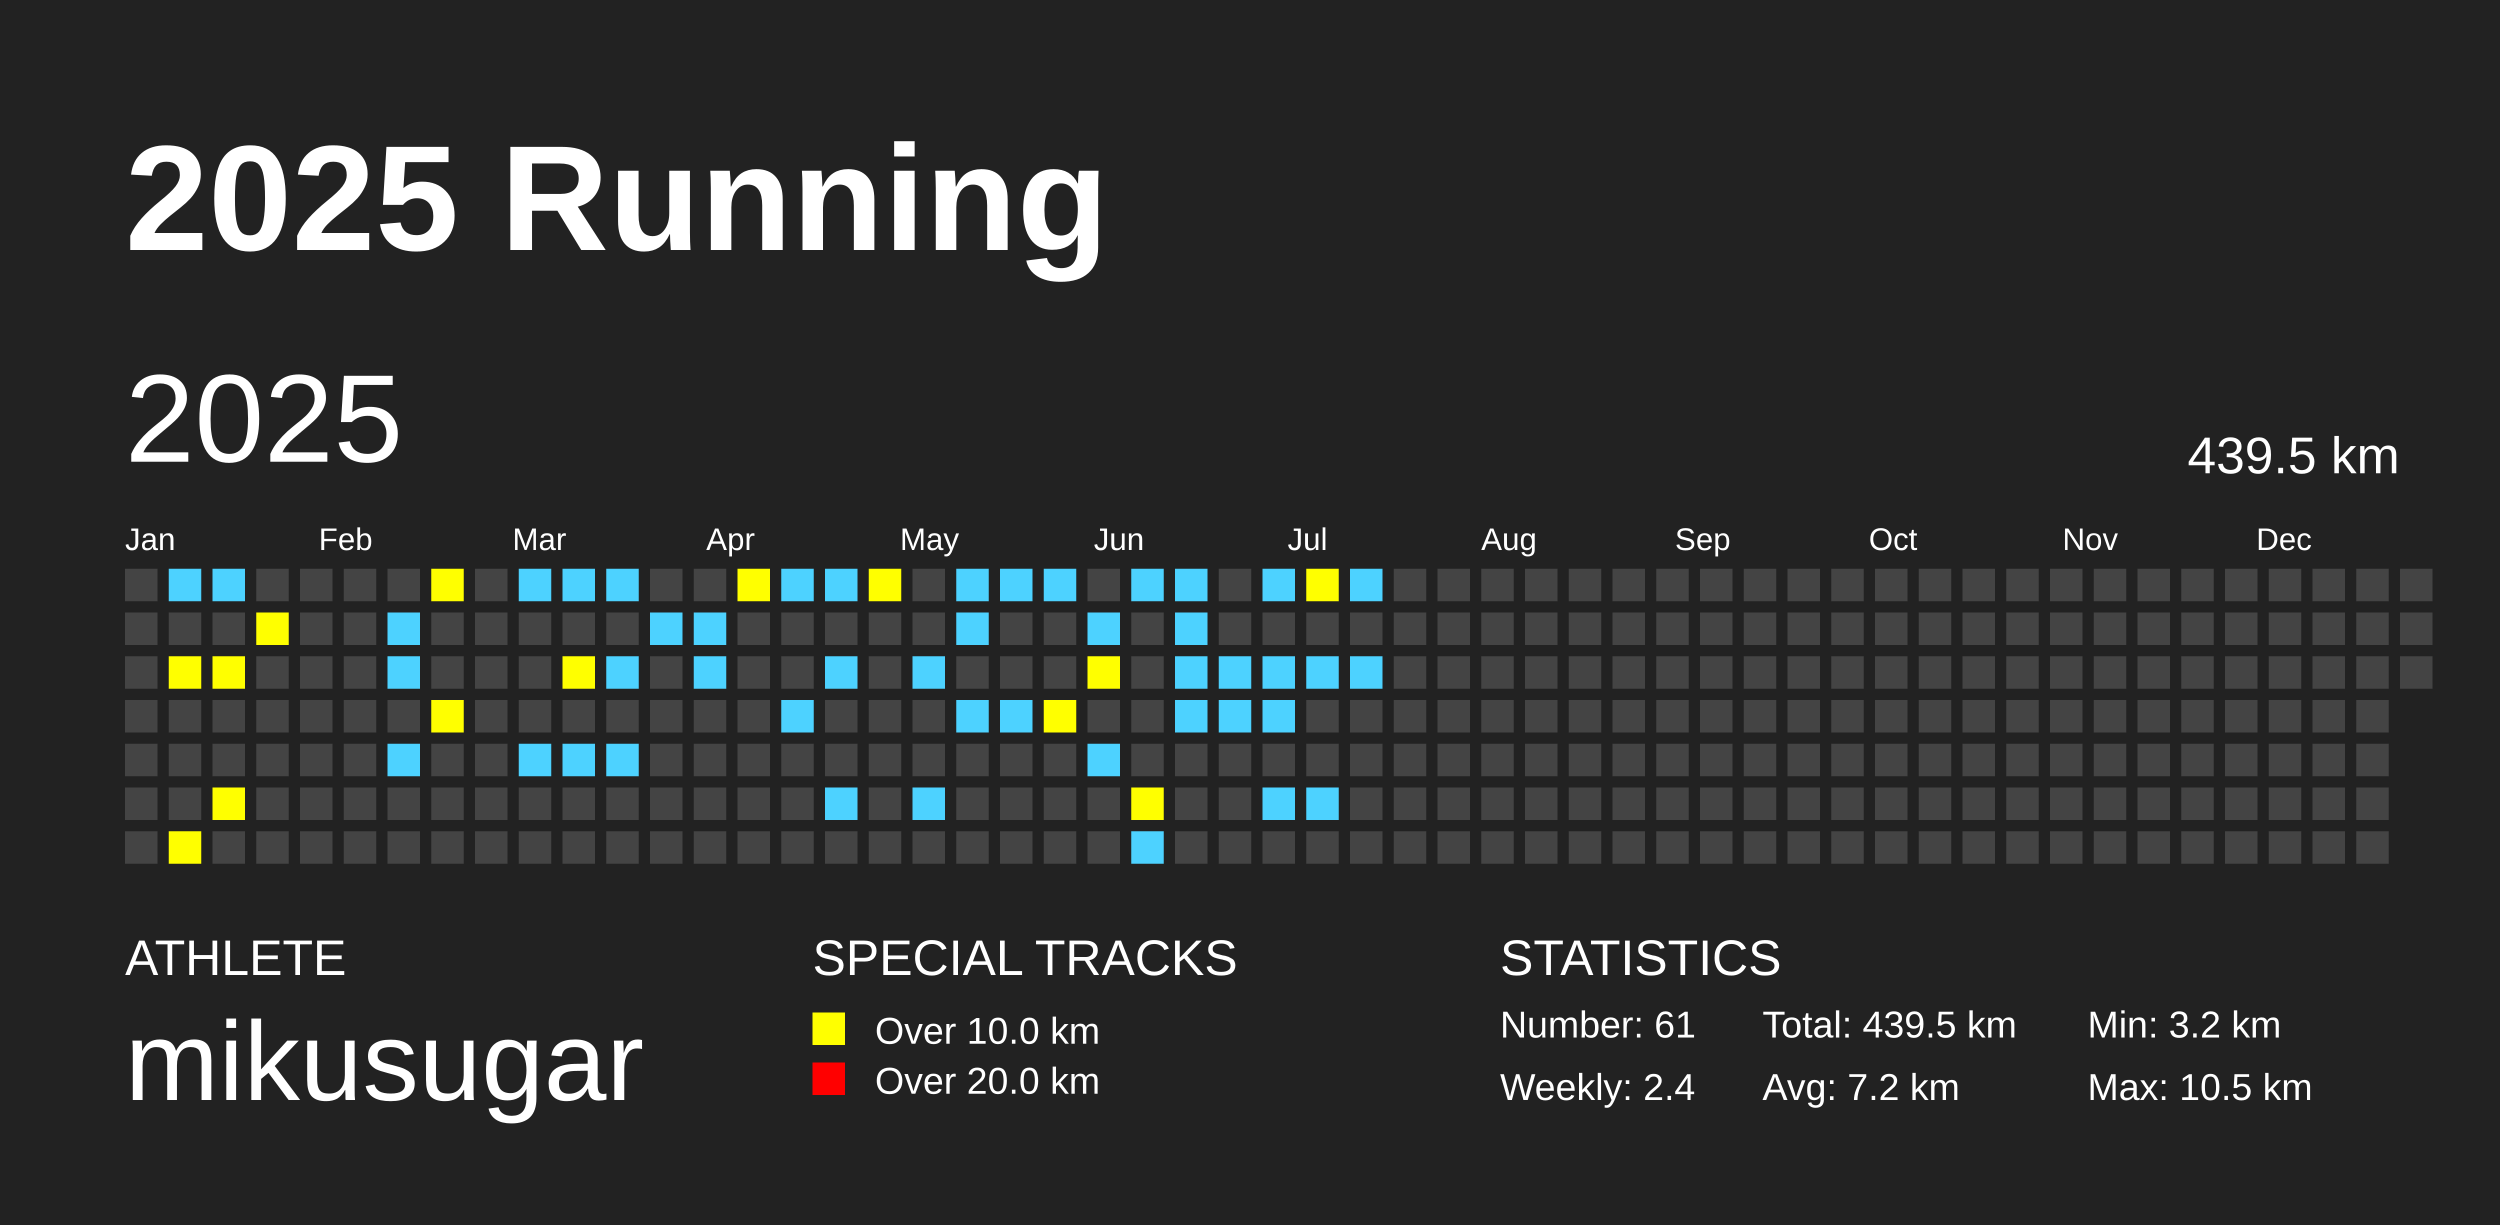
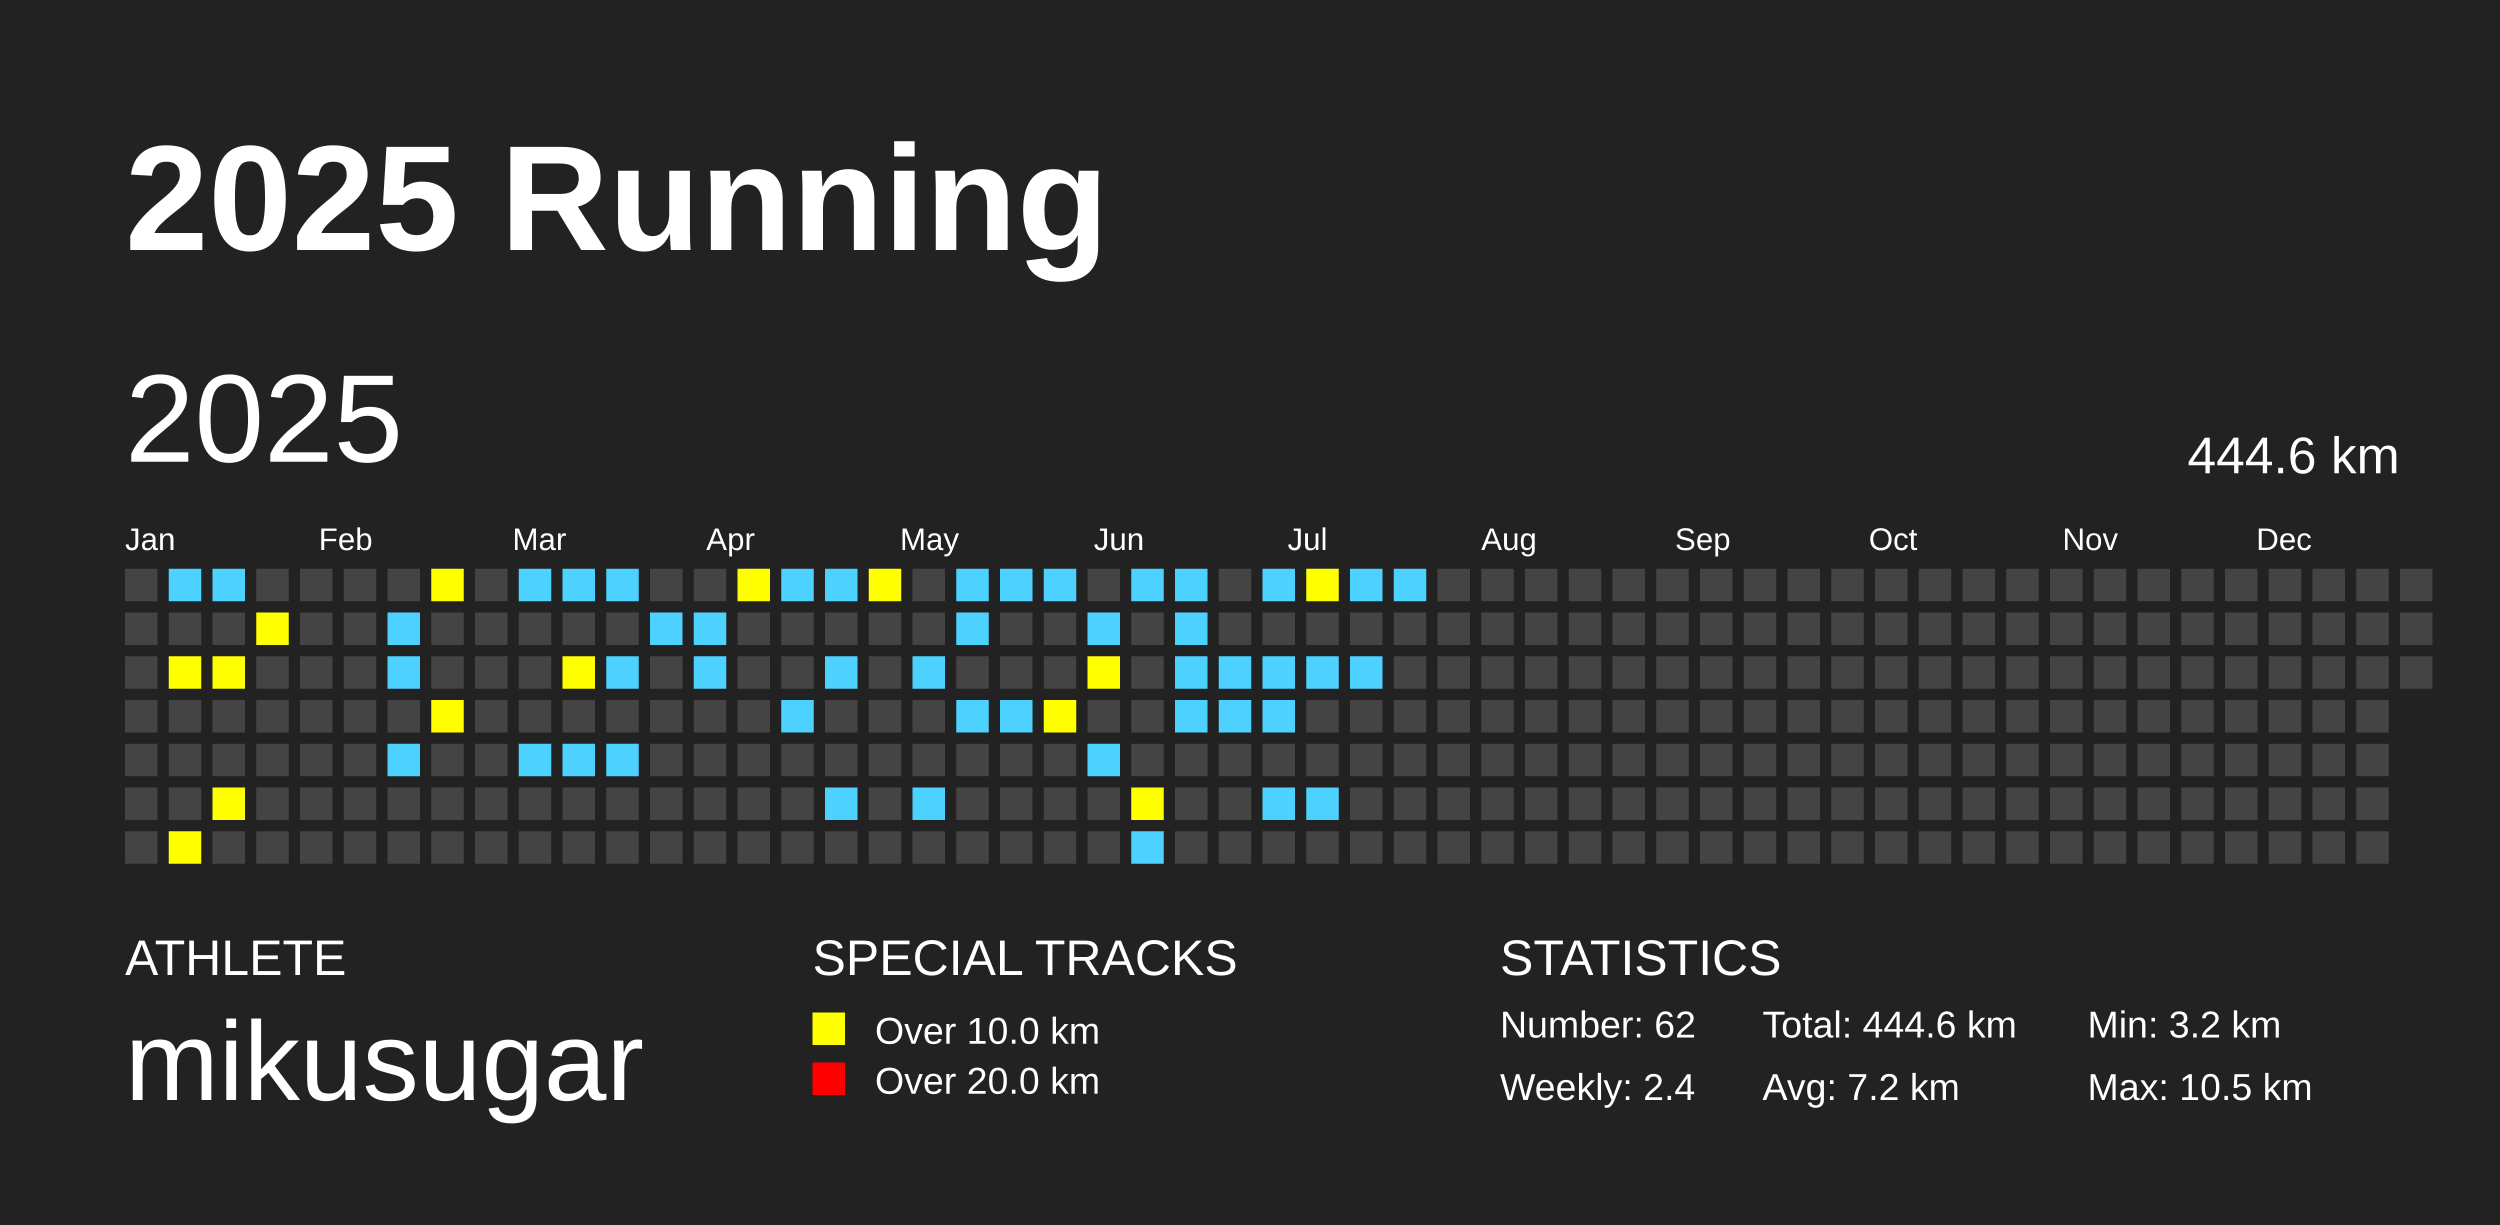
<svg xmlns="http://www.w3.org/2000/svg" baseProfile="full" height="98mm" version="1.1" viewBox="0,0,200,98" width="200mm">
  <defs />
  <rect fill="#222222" height="98" width="200" x="0" y="0" />
  <text fill="#FFFFFF" style="font-size:12px; font-family:Arial; font-weight:bold;" x="10" y="20">2025 Running</text>
  <text fill="#FFFFFF" style="font-size:4px; font-family:Arial" x="10" y="78">ATHLETE</text>
  <text fill="#FFFFFF" style="font-size:9px; font-family:Arial" x="10" y="88">mikusugar</text>
  <text fill="#FFFFFF" style="font-size:4px; font-family:Arial" x="65" y="78">SPECIAL TRACKS</text>
  <rect fill="yellow" height="2.6" width="2.6" x="65" y="81" />
  <text fill="#FFFFFF" style="font-size:3px; font-family:Arial" x="70" y="83.5">Over 10.0 km</text>
  <rect fill="red" height="2.6" width="2.6" x="65" y="85" />
  <text fill="#FFFFFF" style="font-size:3px; font-family:Arial" x="70" y="87.5">Over 20.0 km</text>
  <text fill="#FFFFFF" style="font-size:4px; font-family:Arial" x="120" y="78">STATISTICS</text>
-   <text fill="#FFFFFF" style="font-size:3px; font-family:Arial" x="120" y="83">Number: 61</text>
+   <text fill="#FFFFFF" style="font-size:3px; font-family:Arial" x="120" y="83">Number: 62</text>
  <text fill="#FFFFFF" style="font-size:3px; font-family:Arial" x="120" y="88">Weekly: 2.4</text>
-   <text fill="#FFFFFF" style="font-size:3px; font-family:Arial" x="141" y="83">Total: 439.5 km</text>
+   <text fill="#FFFFFF" style="font-size:3px; font-family:Arial" x="141" y="83">Total: 444.6 km</text>
  <text fill="#FFFFFF" style="font-size:3px; font-family:Arial" x="141" y="88">Avg: 7.2 km</text>
  <text fill="#FFFFFF" style="font-size:3px; font-family:Arial" x="167" y="83">Min: 3.2 km</text>
  <text fill="#FFFFFF" style="font-size:3px; font-family:Arial" x="167" y="88">Max: 10.5 km</text>
  <text dominant-baseline="hanging" fill="#FFFFFF" style="font-size:10.0px; font-family:Arial;" x="10" y="30">2025</text>
-   <text dominant-baseline="hanging" fill="#FFFFFF" style="font-size:4.125px; font-family:Arial;" x="175" y="35">439.5 km</text>
+   <text dominant-baseline="hanging" fill="#FFFFFF" style="font-size:4.125px; font-family:Arial;" x="175" y="35">444.6 km</text>
  <text fill="#FFFFFF" style="font-size:2.5px; font-family:Arial" x="10.0" y="44">Jan</text>
  <text fill="#FFFFFF" style="font-size:2.5px; font-family:Arial" x="25.5" y="44">Feb</text>
  <text fill="#FFFFFF" style="font-size:2.5px; font-family:Arial" x="41.0" y="44">Mar</text>
  <text fill="#FFFFFF" style="font-size:2.5px; font-family:Arial" x="56.5" y="44">Apr</text>
  <text fill="#FFFFFF" style="font-size:2.5px; font-family:Arial" x="72.0" y="44">May</text>
  <text fill="#FFFFFF" style="font-size:2.5px; font-family:Arial" x="87.5" y="44">Jun</text>
  <text fill="#FFFFFF" style="font-size:2.5px; font-family:Arial" x="103.0" y="44">Jul</text>
  <text fill="#FFFFFF" style="font-size:2.5px; font-family:Arial" x="118.5" y="44">Aug</text>
  <text fill="#FFFFFF" style="font-size:2.5px; font-family:Arial" x="134.0" y="44">Sep</text>
  <text fill="#FFFFFF" style="font-size:2.5px; font-family:Arial" x="149.5" y="44">Oct</text>
  <text fill="#FFFFFF" style="font-size:2.5px; font-family:Arial" x="165.0" y="44">Nov</text>
  <text fill="#FFFFFF" style="font-size:2.5px; font-family:Arial" x="180.5" y="44">Dec</text>
  <rect fill="#444444" height="2.6" width="2.6" x="10.0" y="45.5" />
  <rect fill="#444444" height="2.6" width="2.6" x="10.0" y="49.0" />
  <rect fill="#444444" height="2.6" width="2.6" x="10.0" y="52.5" />
  <rect fill="#444444" height="2.6" width="2.6" x="10.0" y="56.0" />
  <rect fill="#444444" height="2.6" width="2.6" x="10.0" y="59.5" />
  <rect fill="#444444" height="2.6" width="2.6" x="10.0" y="63.0" />
  <rect fill="#444444" height="2.6" width="2.6" x="10.0" y="66.5" />
  <rect fill="#4DD2FF" height="2.6" width="2.6" x="13.5" y="45.5" />
  <rect fill="#444444" height="2.6" width="2.6" x="13.5" y="49.0" />
  <rect fill="yellow" height="2.6" width="2.6" x="13.5" y="52.5" />
  <rect fill="#444444" height="2.6" width="2.6" x="13.5" y="56.0" />
  <rect fill="#444444" height="2.6" width="2.6" x="13.5" y="59.5" />
  <rect fill="#444444" height="2.6" width="2.6" x="13.5" y="63.0" />
  <rect fill="yellow" height="2.6" width="2.6" x="13.5" y="66.5" />
  <rect fill="#4DD2FF" height="2.6" width="2.6" x="17.0" y="45.5" />
  <rect fill="#444444" height="2.6" width="2.6" x="17.0" y="49.0" />
  <rect fill="yellow" height="2.6" width="2.6" x="17.0" y="52.5" />
  <rect fill="#444444" height="2.6" width="2.6" x="17.0" y="56.0" />
  <rect fill="#444444" height="2.6" width="2.6" x="17.0" y="59.5" />
  <rect fill="yellow" height="2.6" width="2.6" x="17.0" y="63.0" />
  <rect fill="#444444" height="2.6" width="2.6" x="17.0" y="66.5" />
  <rect fill="#444444" height="2.6" width="2.6" x="20.5" y="45.5" />
  <rect fill="yellow" height="2.6" width="2.6" x="20.5" y="49.0" />
  <rect fill="#444444" height="2.6" width="2.6" x="20.5" y="52.5" />
  <rect fill="#444444" height="2.6" width="2.6" x="20.5" y="56.0" />
  <rect fill="#444444" height="2.6" width="2.6" x="20.5" y="59.5" />
  <rect fill="#444444" height="2.6" width="2.6" x="20.5" y="63.0" />
  <rect fill="#444444" height="2.6" width="2.6" x="20.5" y="66.5" />
  <rect fill="#444444" height="2.6" width="2.6" x="24.0" y="45.5" />
  <rect fill="#444444" height="2.6" width="2.6" x="24.0" y="49.0" />
  <rect fill="#444444" height="2.6" width="2.6" x="24.0" y="52.5" />
  <rect fill="#444444" height="2.6" width="2.6" x="24.0" y="56.0" />
  <rect fill="#444444" height="2.6" width="2.6" x="24.0" y="59.5" />
  <rect fill="#444444" height="2.6" width="2.6" x="24.0" y="63.0" />
  <rect fill="#444444" height="2.6" width="2.6" x="24.0" y="66.5" />
  <rect fill="#444444" height="2.6" width="2.6" x="27.5" y="45.5" />
  <rect fill="#444444" height="2.6" width="2.6" x="27.5" y="49.0" />
  <rect fill="#444444" height="2.6" width="2.6" x="27.5" y="52.5" />
  <rect fill="#444444" height="2.6" width="2.6" x="27.5" y="56.0" />
  <rect fill="#444444" height="2.6" width="2.6" x="27.5" y="59.5" />
  <rect fill="#444444" height="2.6" width="2.6" x="27.5" y="63.0" />
  <rect fill="#444444" height="2.6" width="2.6" x="27.5" y="66.5" />
  <rect fill="#444444" height="2.6" width="2.6" x="31.0" y="45.5" />
  <rect fill="#4DD2FF" height="2.6" width="2.6" x="31.0" y="49.0" />
  <rect fill="#4DD2FF" height="2.6" width="2.6" x="31.0" y="52.5" />
  <rect fill="#444444" height="2.6" width="2.6" x="31.0" y="56.0" />
  <rect fill="#4DD2FF" height="2.6" width="2.6" x="31.0" y="59.5" />
  <rect fill="#444444" height="2.6" width="2.6" x="31.0" y="63.0" />
  <rect fill="#444444" height="2.6" width="2.6" x="31.0" y="66.5" />
  <rect fill="yellow" height="2.6" width="2.6" x="34.5" y="45.5" />
  <rect fill="#444444" height="2.6" width="2.6" x="34.5" y="49.0" />
  <rect fill="#444444" height="2.6" width="2.6" x="34.5" y="52.5" />
  <rect fill="yellow" height="2.6" width="2.6" x="34.5" y="56.0" />
  <rect fill="#444444" height="2.6" width="2.6" x="34.5" y="59.5" />
  <rect fill="#444444" height="2.6" width="2.6" x="34.5" y="63.0" />
  <rect fill="#444444" height="2.6" width="2.6" x="34.5" y="66.5" />
  <rect fill="#444444" height="2.6" width="2.6" x="38.0" y="45.5" />
  <rect fill="#444444" height="2.6" width="2.6" x="38.0" y="49.0" />
  <rect fill="#444444" height="2.6" width="2.6" x="38.0" y="52.5" />
  <rect fill="#444444" height="2.6" width="2.6" x="38.0" y="56.0" />
  <rect fill="#444444" height="2.6" width="2.6" x="38.0" y="59.5" />
  <rect fill="#444444" height="2.6" width="2.6" x="38.0" y="63.0" />
  <rect fill="#444444" height="2.6" width="2.6" x="38.0" y="66.5" />
  <rect fill="#4DD2FF" height="2.6" width="2.6" x="41.5" y="45.5" />
  <rect fill="#444444" height="2.6" width="2.6" x="41.5" y="49.0" />
  <rect fill="#444444" height="2.6" width="2.6" x="41.5" y="52.5" />
  <rect fill="#444444" height="2.6" width="2.6" x="41.5" y="56.0" />
  <rect fill="#4DD2FF" height="2.6" width="2.6" x="41.5" y="59.5" />
  <rect fill="#444444" height="2.6" width="2.6" x="41.5" y="63.0" />
  <rect fill="#444444" height="2.6" width="2.6" x="41.5" y="66.5" />
  <rect fill="#4DD2FF" height="2.6" width="2.6" x="45.0" y="45.5" />
  <rect fill="#444444" height="2.6" width="2.6" x="45.0" y="49.0" />
  <rect fill="yellow" height="2.6" width="2.6" x="45.0" y="52.5" />
  <rect fill="#444444" height="2.6" width="2.6" x="45.0" y="56.0" />
  <rect fill="#4DD2FF" height="2.6" width="2.6" x="45.0" y="59.5" />
  <rect fill="#444444" height="2.6" width="2.6" x="45.0" y="63.0" />
  <rect fill="#444444" height="2.6" width="2.6" x="45.0" y="66.5" />
  <rect fill="#4DD2FF" height="2.6" width="2.6" x="48.5" y="45.5" />
  <rect fill="#444444" height="2.6" width="2.6" x="48.5" y="49.0" />
  <rect fill="#4DD2FF" height="2.6" width="2.6" x="48.5" y="52.5" />
  <rect fill="#444444" height="2.6" width="2.6" x="48.5" y="56.0" />
  <rect fill="#4DD2FF" height="2.6" width="2.6" x="48.5" y="59.5" />
  <rect fill="#444444" height="2.6" width="2.6" x="48.5" y="63.0" />
  <rect fill="#444444" height="2.6" width="2.6" x="48.5" y="66.5" />
  <rect fill="#444444" height="2.6" width="2.6" x="52.0" y="45.5" />
  <rect fill="#4DD2FF" height="2.6" width="2.6" x="52.0" y="49.0" />
  <rect fill="#444444" height="2.6" width="2.6" x="52.0" y="52.5" />
  <rect fill="#444444" height="2.6" width="2.6" x="52.0" y="56.0" />
  <rect fill="#444444" height="2.6" width="2.6" x="52.0" y="59.5" />
  <rect fill="#444444" height="2.6" width="2.6" x="52.0" y="63.0" />
  <rect fill="#444444" height="2.6" width="2.6" x="52.0" y="66.5" />
  <rect fill="#444444" height="2.6" width="2.6" x="55.5" y="45.5" />
  <rect fill="#4DD2FF" height="2.6" width="2.6" x="55.5" y="49.0" />
  <rect fill="#4DD2FF" height="2.6" width="2.6" x="55.5" y="52.5" />
  <rect fill="#444444" height="2.6" width="2.6" x="55.5" y="56.0" />
  <rect fill="#444444" height="2.6" width="2.6" x="55.5" y="59.5" />
  <rect fill="#444444" height="2.6" width="2.6" x="55.5" y="63.0" />
  <rect fill="#444444" height="2.6" width="2.6" x="55.5" y="66.5" />
  <rect fill="yellow" height="2.6" width="2.6" x="59.0" y="45.5" />
  <rect fill="#444444" height="2.6" width="2.6" x="59.0" y="49.0" />
  <rect fill="#444444" height="2.6" width="2.6" x="59.0" y="52.5" />
  <rect fill="#444444" height="2.6" width="2.6" x="59.0" y="56.0" />
  <rect fill="#444444" height="2.6" width="2.6" x="59.0" y="59.5" />
  <rect fill="#444444" height="2.6" width="2.6" x="59.0" y="63.0" />
  <rect fill="#444444" height="2.6" width="2.6" x="59.0" y="66.5" />
  <rect fill="#4DD2FF" height="2.6" width="2.6" x="62.5" y="45.5" />
  <rect fill="#444444" height="2.6" width="2.6" x="62.5" y="49.0" />
  <rect fill="#444444" height="2.6" width="2.6" x="62.5" y="52.5" />
  <rect fill="#4DD2FF" height="2.6" width="2.6" x="62.5" y="56.0" />
  <rect fill="#444444" height="2.6" width="2.6" x="62.5" y="59.5" />
  <rect fill="#444444" height="2.6" width="2.6" x="62.5" y="63.0" />
  <rect fill="#444444" height="2.6" width="2.6" x="62.5" y="66.5" />
  <rect fill="#4DD2FF" height="2.6" width="2.6" x="66.0" y="45.5" />
  <rect fill="#444444" height="2.6" width="2.6" x="66.0" y="49.0" />
  <rect fill="#4DD2FF" height="2.6" width="2.6" x="66.0" y="52.5" />
  <rect fill="#444444" height="2.6" width="2.6" x="66.0" y="56.0" />
  <rect fill="#444444" height="2.6" width="2.6" x="66.0" y="59.5" />
  <rect fill="#4DD2FF" height="2.6" width="2.6" x="66.0" y="63.0" />
  <rect fill="#444444" height="2.6" width="2.6" x="66.0" y="66.5" />
  <rect fill="yellow" height="2.6" width="2.6" x="69.5" y="45.5" />
  <rect fill="#444444" height="2.6" width="2.6" x="69.5" y="49.0" />
  <rect fill="#444444" height="2.6" width="2.6" x="69.5" y="52.5" />
  <rect fill="#444444" height="2.6" width="2.6" x="69.5" y="56.0" />
  <rect fill="#444444" height="2.6" width="2.6" x="69.5" y="59.5" />
  <rect fill="#444444" height="2.6" width="2.6" x="69.5" y="63.0" />
  <rect fill="#444444" height="2.6" width="2.6" x="69.5" y="66.5" />
  <rect fill="#444444" height="2.6" width="2.6" x="73.0" y="45.5" />
  <rect fill="#444444" height="2.6" width="2.6" x="73.0" y="49.0" />
  <rect fill="#4DD2FF" height="2.6" width="2.6" x="73.0" y="52.5" />
  <rect fill="#444444" height="2.6" width="2.6" x="73.0" y="56.0" />
  <rect fill="#444444" height="2.6" width="2.6" x="73.0" y="59.5" />
  <rect fill="#4DD2FF" height="2.6" width="2.6" x="73.0" y="63.0" />
  <rect fill="#444444" height="2.6" width="2.6" x="73.0" y="66.5" />
  <rect fill="#4DD2FF" height="2.6" width="2.6" x="76.5" y="45.5" />
  <rect fill="#4DD2FF" height="2.6" width="2.6" x="76.5" y="49.0" />
  <rect fill="#444444" height="2.6" width="2.6" x="76.5" y="52.5" />
  <rect fill="#4DD2FF" height="2.6" width="2.6" x="76.5" y="56.0" />
  <rect fill="#444444" height="2.6" width="2.6" x="76.5" y="59.5" />
  <rect fill="#444444" height="2.6" width="2.6" x="76.5" y="63.0" />
  <rect fill="#444444" height="2.6" width="2.6" x="76.5" y="66.5" />
  <rect fill="#4DD2FF" height="2.6" width="2.6" x="80.0" y="45.5" />
  <rect fill="#444444" height="2.6" width="2.6" x="80.0" y="49.0" />
  <rect fill="#444444" height="2.6" width="2.6" x="80.0" y="52.5" />
  <rect fill="#4DD2FF" height="2.6" width="2.6" x="80.0" y="56.0" />
  <rect fill="#444444" height="2.6" width="2.6" x="80.0" y="59.5" />
  <rect fill="#444444" height="2.6" width="2.6" x="80.0" y="63.0" />
  <rect fill="#444444" height="2.6" width="2.6" x="80.0" y="66.5" />
  <rect fill="#4DD2FF" height="2.6" width="2.6" x="83.5" y="45.5" />
  <rect fill="#444444" height="2.6" width="2.6" x="83.5" y="49.0" />
  <rect fill="#444444" height="2.6" width="2.6" x="83.5" y="52.5" />
  <rect fill="yellow" height="2.6" width="2.6" x="83.5" y="56.0" />
  <rect fill="#444444" height="2.6" width="2.6" x="83.5" y="59.5" />
  <rect fill="#444444" height="2.6" width="2.6" x="83.5" y="63.0" />
  <rect fill="#444444" height="2.6" width="2.6" x="83.5" y="66.5" />
  <rect fill="#444444" height="2.6" width="2.6" x="87.0" y="45.5" />
  <rect fill="#4DD2FF" height="2.6" width="2.6" x="87.0" y="49.0" />
  <rect fill="yellow" height="2.6" width="2.6" x="87.0" y="52.5" />
  <rect fill="#444444" height="2.6" width="2.6" x="87.0" y="56.0" />
  <rect fill="#4DD2FF" height="2.6" width="2.6" x="87.0" y="59.5" />
  <rect fill="#444444" height="2.6" width="2.6" x="87.0" y="63.0" />
  <rect fill="#444444" height="2.6" width="2.6" x="87.0" y="66.5" />
  <rect fill="#4DD2FF" height="2.6" width="2.6" x="90.5" y="45.5" />
  <rect fill="#444444" height="2.6" width="2.6" x="90.5" y="49.0" />
  <rect fill="#444444" height="2.6" width="2.6" x="90.5" y="52.5" />
  <rect fill="#444444" height="2.6" width="2.6" x="90.5" y="56.0" />
  <rect fill="#444444" height="2.6" width="2.6" x="90.5" y="59.5" />
  <rect fill="yellow" height="2.6" width="2.6" x="90.5" y="63.0" />
  <rect fill="#4DD2FF" height="2.6" width="2.6" x="90.5" y="66.5" />
  <rect fill="#4DD2FF" height="2.6" width="2.6" x="94.0" y="45.5" />
  <rect fill="#4DD2FF" height="2.6" width="2.6" x="94.0" y="49.0" />
  <rect fill="#4DD2FF" height="2.6" width="2.6" x="94.0" y="52.5" />
  <rect fill="#4DD2FF" height="2.6" width="2.6" x="94.0" y="56.0" />
  <rect fill="#444444" height="2.6" width="2.6" x="94.0" y="59.5" />
  <rect fill="#444444" height="2.6" width="2.6" x="94.0" y="63.0" />
  <rect fill="#444444" height="2.6" width="2.6" x="94.0" y="66.5" />
  <rect fill="#444444" height="2.6" width="2.6" x="97.5" y="45.5" />
  <rect fill="#444444" height="2.6" width="2.6" x="97.5" y="49.0" />
  <rect fill="#4DD2FF" height="2.6" width="2.6" x="97.5" y="52.5" />
  <rect fill="#4DD2FF" height="2.6" width="2.6" x="97.5" y="56.0" />
  <rect fill="#444444" height="2.6" width="2.6" x="97.5" y="59.5" />
  <rect fill="#444444" height="2.6" width="2.6" x="97.5" y="63.0" />
  <rect fill="#444444" height="2.6" width="2.6" x="97.5" y="66.5" />
  <rect fill="#4DD2FF" height="2.6" width="2.6" x="101.0" y="45.5" />
  <rect fill="#444444" height="2.6" width="2.6" x="101.0" y="49.0" />
  <rect fill="#4DD2FF" height="2.6" width="2.6" x="101.0" y="52.5" />
  <rect fill="#4DD2FF" height="2.6" width="2.6" x="101.0" y="56.0" />
  <rect fill="#444444" height="2.6" width="2.6" x="101.0" y="59.5" />
  <rect fill="#4DD2FF" height="2.6" width="2.6" x="101.0" y="63.0" />
  <rect fill="#444444" height="2.6" width="2.6" x="101.0" y="66.5" />
  <rect fill="yellow" height="2.6" width="2.6" x="104.5" y="45.5" />
  <rect fill="#444444" height="2.6" width="2.6" x="104.5" y="49.0" />
  <rect fill="#4DD2FF" height="2.6" width="2.6" x="104.5" y="52.5" />
  <rect fill="#444444" height="2.6" width="2.6" x="104.5" y="56.0" />
  <rect fill="#444444" height="2.6" width="2.6" x="104.5" y="59.5" />
  <rect fill="#4DD2FF" height="2.6" width="2.6" x="104.5" y="63.0" />
  <rect fill="#444444" height="2.6" width="2.6" x="104.5" y="66.5" />
  <rect fill="#4DD2FF" height="2.6" width="2.6" x="108.0" y="45.5" />
  <rect fill="#444444" height="2.6" width="2.6" x="108.0" y="49.0" />
  <rect fill="#4DD2FF" height="2.6" width="2.6" x="108.0" y="52.5" />
  <rect fill="#444444" height="2.6" width="2.6" x="108.0" y="56.0" />
  <rect fill="#444444" height="2.6" width="2.6" x="108.0" y="59.5" />
  <rect fill="#444444" height="2.6" width="2.6" x="108.0" y="63.0" />
  <rect fill="#444444" height="2.6" width="2.6" x="108.0" y="66.5" />
-   <rect fill="#444444" height="2.6" width="2.6" x="111.5" y="45.5" />
+   <rect fill="#4DD2FF" height="2.6" width="2.6" x="111.5" y="45.5" />
  <rect fill="#444444" height="2.6" width="2.6" x="111.5" y="49.0" />
  <rect fill="#444444" height="2.6" width="2.6" x="111.5" y="52.5" />
  <rect fill="#444444" height="2.6" width="2.6" x="111.5" y="56.0" />
  <rect fill="#444444" height="2.6" width="2.6" x="111.5" y="59.5" />
  <rect fill="#444444" height="2.6" width="2.6" x="111.5" y="63.0" />
  <rect fill="#444444" height="2.6" width="2.6" x="111.5" y="66.5" />
  <rect fill="#444444" height="2.6" width="2.6" x="115.0" y="45.5" />
  <rect fill="#444444" height="2.6" width="2.6" x="115.0" y="49.0" />
  <rect fill="#444444" height="2.6" width="2.6" x="115.0" y="52.5" />
  <rect fill="#444444" height="2.6" width="2.6" x="115.0" y="56.0" />
  <rect fill="#444444" height="2.6" width="2.6" x="115.0" y="59.5" />
  <rect fill="#444444" height="2.6" width="2.6" x="115.0" y="63.0" />
  <rect fill="#444444" height="2.6" width="2.6" x="115.0" y="66.5" />
  <rect fill="#444444" height="2.6" width="2.6" x="118.5" y="45.5" />
  <rect fill="#444444" height="2.6" width="2.6" x="118.5" y="49.0" />
  <rect fill="#444444" height="2.6" width="2.6" x="118.5" y="52.5" />
  <rect fill="#444444" height="2.6" width="2.6" x="118.5" y="56.0" />
  <rect fill="#444444" height="2.6" width="2.6" x="118.5" y="59.5" />
  <rect fill="#444444" height="2.6" width="2.6" x="118.5" y="63.0" />
  <rect fill="#444444" height="2.6" width="2.6" x="118.5" y="66.5" />
  <rect fill="#444444" height="2.6" width="2.6" x="122.0" y="45.5" />
  <rect fill="#444444" height="2.6" width="2.6" x="122.0" y="49.0" />
  <rect fill="#444444" height="2.6" width="2.6" x="122.0" y="52.5" />
  <rect fill="#444444" height="2.6" width="2.6" x="122.0" y="56.0" />
  <rect fill="#444444" height="2.6" width="2.6" x="122.0" y="59.5" />
  <rect fill="#444444" height="2.6" width="2.6" x="122.0" y="63.0" />
  <rect fill="#444444" height="2.6" width="2.6" x="122.0" y="66.5" />
  <rect fill="#444444" height="2.6" width="2.6" x="125.5" y="45.5" />
  <rect fill="#444444" height="2.6" width="2.6" x="125.5" y="49.0" />
  <rect fill="#444444" height="2.6" width="2.6" x="125.5" y="52.5" />
  <rect fill="#444444" height="2.6" width="2.6" x="125.5" y="56.0" />
  <rect fill="#444444" height="2.6" width="2.6" x="125.5" y="59.5" />
  <rect fill="#444444" height="2.6" width="2.6" x="125.5" y="63.0" />
  <rect fill="#444444" height="2.6" width="2.6" x="125.5" y="66.5" />
  <rect fill="#444444" height="2.6" width="2.6" x="129.0" y="45.5" />
  <rect fill="#444444" height="2.6" width="2.6" x="129.0" y="49.0" />
  <rect fill="#444444" height="2.6" width="2.6" x="129.0" y="52.5" />
  <rect fill="#444444" height="2.6" width="2.6" x="129.0" y="56.0" />
  <rect fill="#444444" height="2.6" width="2.6" x="129.0" y="59.5" />
  <rect fill="#444444" height="2.6" width="2.6" x="129.0" y="63.0" />
  <rect fill="#444444" height="2.6" width="2.6" x="129.0" y="66.5" />
  <rect fill="#444444" height="2.6" width="2.6" x="132.5" y="45.5" />
  <rect fill="#444444" height="2.6" width="2.6" x="132.5" y="49.0" />
  <rect fill="#444444" height="2.6" width="2.6" x="132.5" y="52.5" />
  <rect fill="#444444" height="2.6" width="2.6" x="132.5" y="56.0" />
  <rect fill="#444444" height="2.6" width="2.6" x="132.5" y="59.5" />
  <rect fill="#444444" height="2.6" width="2.6" x="132.5" y="63.0" />
  <rect fill="#444444" height="2.6" width="2.6" x="132.5" y="66.5" />
  <rect fill="#444444" height="2.6" width="2.6" x="136.0" y="45.5" />
  <rect fill="#444444" height="2.6" width="2.6" x="136.0" y="49.0" />
  <rect fill="#444444" height="2.6" width="2.6" x="136.0" y="52.5" />
  <rect fill="#444444" height="2.6" width="2.6" x="136.0" y="56.0" />
  <rect fill="#444444" height="2.6" width="2.6" x="136.0" y="59.5" />
  <rect fill="#444444" height="2.6" width="2.6" x="136.0" y="63.0" />
  <rect fill="#444444" height="2.6" width="2.6" x="136.0" y="66.5" />
  <rect fill="#444444" height="2.6" width="2.6" x="139.5" y="45.5" />
  <rect fill="#444444" height="2.6" width="2.6" x="139.5" y="49.0" />
  <rect fill="#444444" height="2.6" width="2.6" x="139.5" y="52.5" />
  <rect fill="#444444" height="2.6" width="2.6" x="139.5" y="56.0" />
  <rect fill="#444444" height="2.6" width="2.6" x="139.5" y="59.5" />
  <rect fill="#444444" height="2.6" width="2.6" x="139.5" y="63.0" />
  <rect fill="#444444" height="2.6" width="2.6" x="139.5" y="66.5" />
  <rect fill="#444444" height="2.6" width="2.6" x="143.0" y="45.5" />
  <rect fill="#444444" height="2.6" width="2.6" x="143.0" y="49.0" />
  <rect fill="#444444" height="2.6" width="2.6" x="143.0" y="52.5" />
  <rect fill="#444444" height="2.6" width="2.6" x="143.0" y="56.0" />
  <rect fill="#444444" height="2.6" width="2.6" x="143.0" y="59.5" />
  <rect fill="#444444" height="2.6" width="2.6" x="143.0" y="63.0" />
  <rect fill="#444444" height="2.6" width="2.6" x="143.0" y="66.5" />
  <rect fill="#444444" height="2.6" width="2.6" x="146.5" y="45.5" />
  <rect fill="#444444" height="2.6" width="2.6" x="146.5" y="49.0" />
  <rect fill="#444444" height="2.6" width="2.6" x="146.5" y="52.5" />
  <rect fill="#444444" height="2.6" width="2.6" x="146.5" y="56.0" />
  <rect fill="#444444" height="2.6" width="2.6" x="146.5" y="59.5" />
  <rect fill="#444444" height="2.6" width="2.6" x="146.5" y="63.0" />
  <rect fill="#444444" height="2.6" width="2.6" x="146.5" y="66.5" />
  <rect fill="#444444" height="2.6" width="2.6" x="150.0" y="45.5" />
  <rect fill="#444444" height="2.6" width="2.6" x="150.0" y="49.0" />
  <rect fill="#444444" height="2.6" width="2.6" x="150.0" y="52.5" />
  <rect fill="#444444" height="2.6" width="2.6" x="150.0" y="56.0" />
  <rect fill="#444444" height="2.6" width="2.6" x="150.0" y="59.5" />
  <rect fill="#444444" height="2.6" width="2.6" x="150.0" y="63.0" />
  <rect fill="#444444" height="2.6" width="2.6" x="150.0" y="66.5" />
  <rect fill="#444444" height="2.6" width="2.6" x="153.5" y="45.5" />
  <rect fill="#444444" height="2.6" width="2.6" x="153.5" y="49.0" />
  <rect fill="#444444" height="2.6" width="2.6" x="153.5" y="52.5" />
  <rect fill="#444444" height="2.6" width="2.6" x="153.5" y="56.0" />
  <rect fill="#444444" height="2.6" width="2.6" x="153.5" y="59.5" />
  <rect fill="#444444" height="2.6" width="2.6" x="153.5" y="63.0" />
  <rect fill="#444444" height="2.6" width="2.6" x="153.5" y="66.5" />
  <rect fill="#444444" height="2.6" width="2.6" x="157.0" y="45.5" />
  <rect fill="#444444" height="2.6" width="2.6" x="157.0" y="49.0" />
  <rect fill="#444444" height="2.6" width="2.6" x="157.0" y="52.5" />
  <rect fill="#444444" height="2.6" width="2.6" x="157.0" y="56.0" />
  <rect fill="#444444" height="2.6" width="2.6" x="157.0" y="59.5" />
  <rect fill="#444444" height="2.6" width="2.6" x="157.0" y="63.0" />
  <rect fill="#444444" height="2.6" width="2.6" x="157.0" y="66.5" />
  <rect fill="#444444" height="2.6" width="2.6" x="160.5" y="45.5" />
  <rect fill="#444444" height="2.6" width="2.6" x="160.5" y="49.0" />
  <rect fill="#444444" height="2.6" width="2.6" x="160.5" y="52.5" />
  <rect fill="#444444" height="2.6" width="2.6" x="160.5" y="56.0" />
  <rect fill="#444444" height="2.6" width="2.6" x="160.5" y="59.5" />
  <rect fill="#444444" height="2.6" width="2.6" x="160.5" y="63.0" />
  <rect fill="#444444" height="2.6" width="2.6" x="160.5" y="66.5" />
  <rect fill="#444444" height="2.6" width="2.6" x="164.0" y="45.5" />
  <rect fill="#444444" height="2.6" width="2.6" x="164.0" y="49.0" />
  <rect fill="#444444" height="2.6" width="2.6" x="164.0" y="52.5" />
  <rect fill="#444444" height="2.6" width="2.6" x="164.0" y="56.0" />
  <rect fill="#444444" height="2.6" width="2.6" x="164.0" y="59.5" />
  <rect fill="#444444" height="2.6" width="2.6" x="164.0" y="63.0" />
  <rect fill="#444444" height="2.6" width="2.6" x="164.0" y="66.5" />
  <rect fill="#444444" height="2.6" width="2.6" x="167.5" y="45.5" />
  <rect fill="#444444" height="2.6" width="2.6" x="167.5" y="49.0" />
  <rect fill="#444444" height="2.6" width="2.6" x="167.5" y="52.5" />
  <rect fill="#444444" height="2.6" width="2.6" x="167.5" y="56.0" />
  <rect fill="#444444" height="2.6" width="2.6" x="167.5" y="59.5" />
  <rect fill="#444444" height="2.6" width="2.6" x="167.5" y="63.0" />
  <rect fill="#444444" height="2.6" width="2.6" x="167.5" y="66.5" />
  <rect fill="#444444" height="2.6" width="2.6" x="171.0" y="45.5" />
  <rect fill="#444444" height="2.6" width="2.6" x="171.0" y="49.0" />
  <rect fill="#444444" height="2.6" width="2.6" x="171.0" y="52.5" />
  <rect fill="#444444" height="2.6" width="2.6" x="171.0" y="56.0" />
  <rect fill="#444444" height="2.6" width="2.6" x="171.0" y="59.5" />
  <rect fill="#444444" height="2.6" width="2.6" x="171.0" y="63.0" />
  <rect fill="#444444" height="2.6" width="2.6" x="171.0" y="66.5" />
  <rect fill="#444444" height="2.6" width="2.6" x="174.5" y="45.5" />
  <rect fill="#444444" height="2.6" width="2.6" x="174.5" y="49.0" />
  <rect fill="#444444" height="2.6" width="2.6" x="174.5" y="52.5" />
  <rect fill="#444444" height="2.6" width="2.6" x="174.5" y="56.0" />
  <rect fill="#444444" height="2.6" width="2.6" x="174.5" y="59.5" />
  <rect fill="#444444" height="2.6" width="2.6" x="174.5" y="63.0" />
  <rect fill="#444444" height="2.6" width="2.6" x="174.5" y="66.5" />
  <rect fill="#444444" height="2.6" width="2.6" x="178.0" y="45.5" />
  <rect fill="#444444" height="2.6" width="2.6" x="178.0" y="49.0" />
  <rect fill="#444444" height="2.6" width="2.6" x="178.0" y="52.5" />
  <rect fill="#444444" height="2.6" width="2.6" x="178.0" y="56.0" />
  <rect fill="#444444" height="2.6" width="2.6" x="178.0" y="59.5" />
  <rect fill="#444444" height="2.6" width="2.6" x="178.0" y="63.0" />
  <rect fill="#444444" height="2.6" width="2.6" x="178.0" y="66.5" />
  <rect fill="#444444" height="2.6" width="2.6" x="181.5" y="45.5" />
  <rect fill="#444444" height="2.6" width="2.6" x="181.5" y="49.0" />
  <rect fill="#444444" height="2.6" width="2.6" x="181.5" y="52.5" />
  <rect fill="#444444" height="2.6" width="2.6" x="181.5" y="56.0" />
  <rect fill="#444444" height="2.6" width="2.6" x="181.5" y="59.5" />
  <rect fill="#444444" height="2.6" width="2.6" x="181.5" y="63.0" />
  <rect fill="#444444" height="2.6" width="2.6" x="181.5" y="66.5" />
  <rect fill="#444444" height="2.6" width="2.6" x="185.0" y="45.5" />
  <rect fill="#444444" height="2.6" width="2.6" x="185.0" y="49.0" />
  <rect fill="#444444" height="2.6" width="2.6" x="185.0" y="52.5" />
  <rect fill="#444444" height="2.6" width="2.6" x="185.0" y="56.0" />
  <rect fill="#444444" height="2.6" width="2.6" x="185.0" y="59.5" />
  <rect fill="#444444" height="2.6" width="2.6" x="185.0" y="63.0" />
  <rect fill="#444444" height="2.6" width="2.6" x="185.0" y="66.5" />
  <rect fill="#444444" height="2.6" width="2.6" x="188.5" y="45.5" />
  <rect fill="#444444" height="2.6" width="2.6" x="188.5" y="49.0" />
  <rect fill="#444444" height="2.6" width="2.6" x="188.5" y="52.5" />
  <rect fill="#444444" height="2.6" width="2.6" x="188.5" y="56.0" />
  <rect fill="#444444" height="2.6" width="2.6" x="188.5" y="59.5" />
  <rect fill="#444444" height="2.6" width="2.6" x="188.5" y="63.0" />
  <rect fill="#444444" height="2.6" width="2.6" x="188.5" y="66.5" />
  <rect fill="#444444" height="2.6" width="2.6" x="192.0" y="45.5" />
  <rect fill="#444444" height="2.6" width="2.6" x="192.0" y="49.0" />
  <rect fill="#444444" height="2.6" width="2.6" x="192.0" y="52.5" />
</svg>
